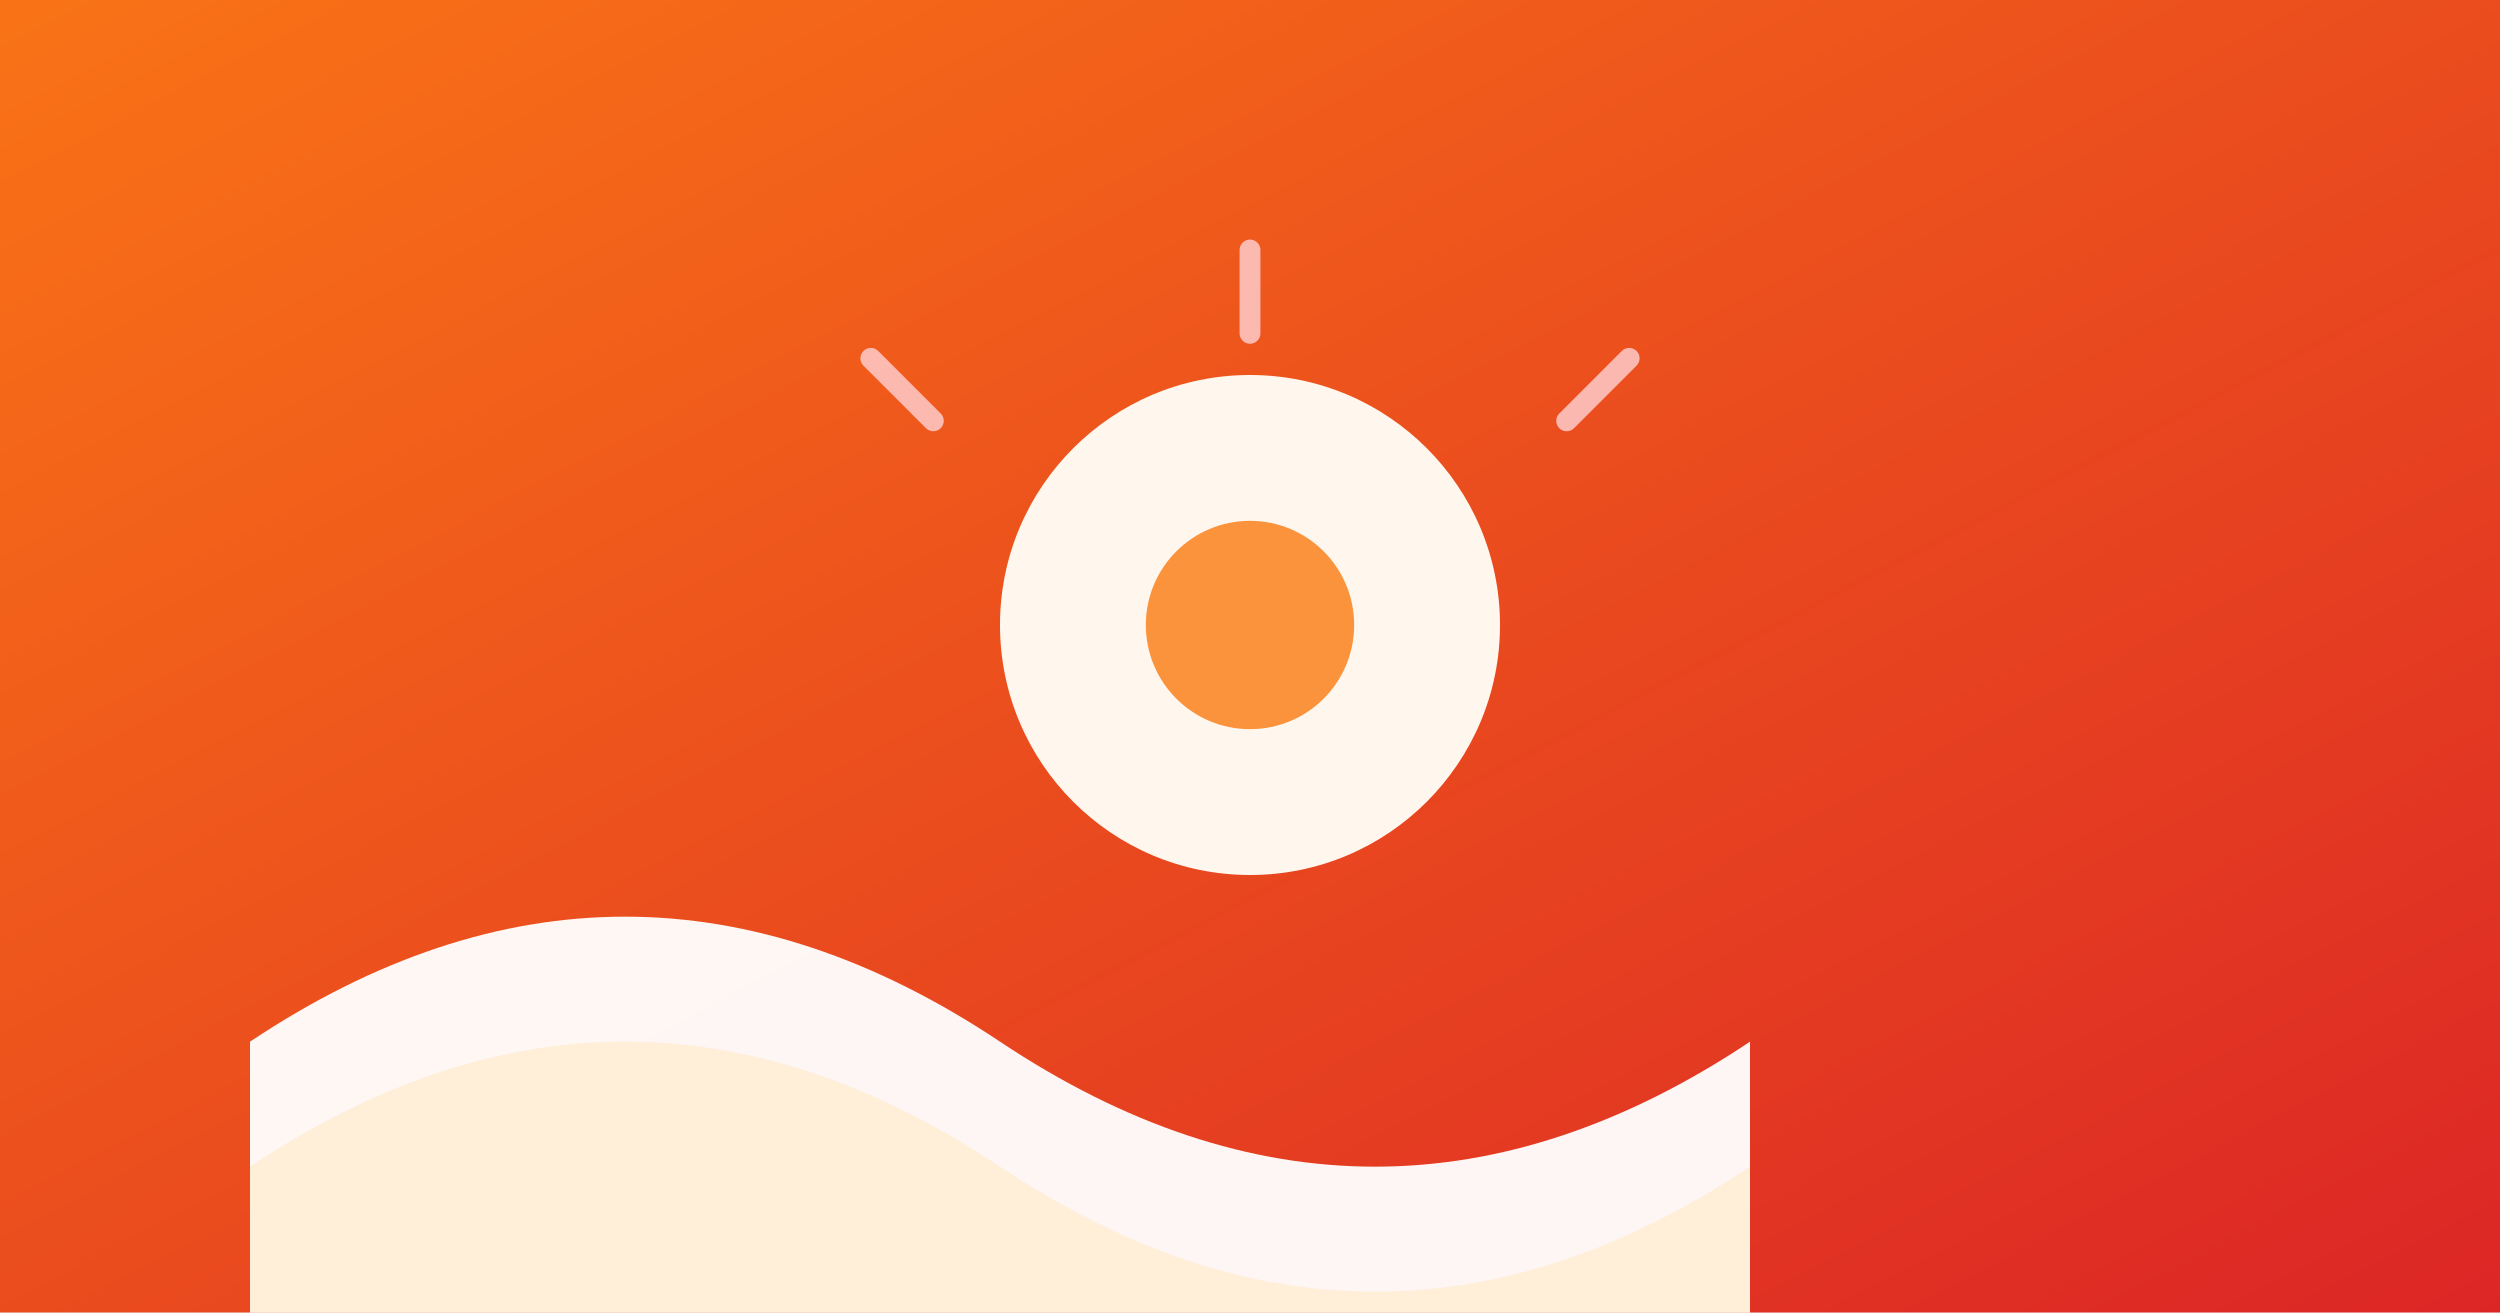
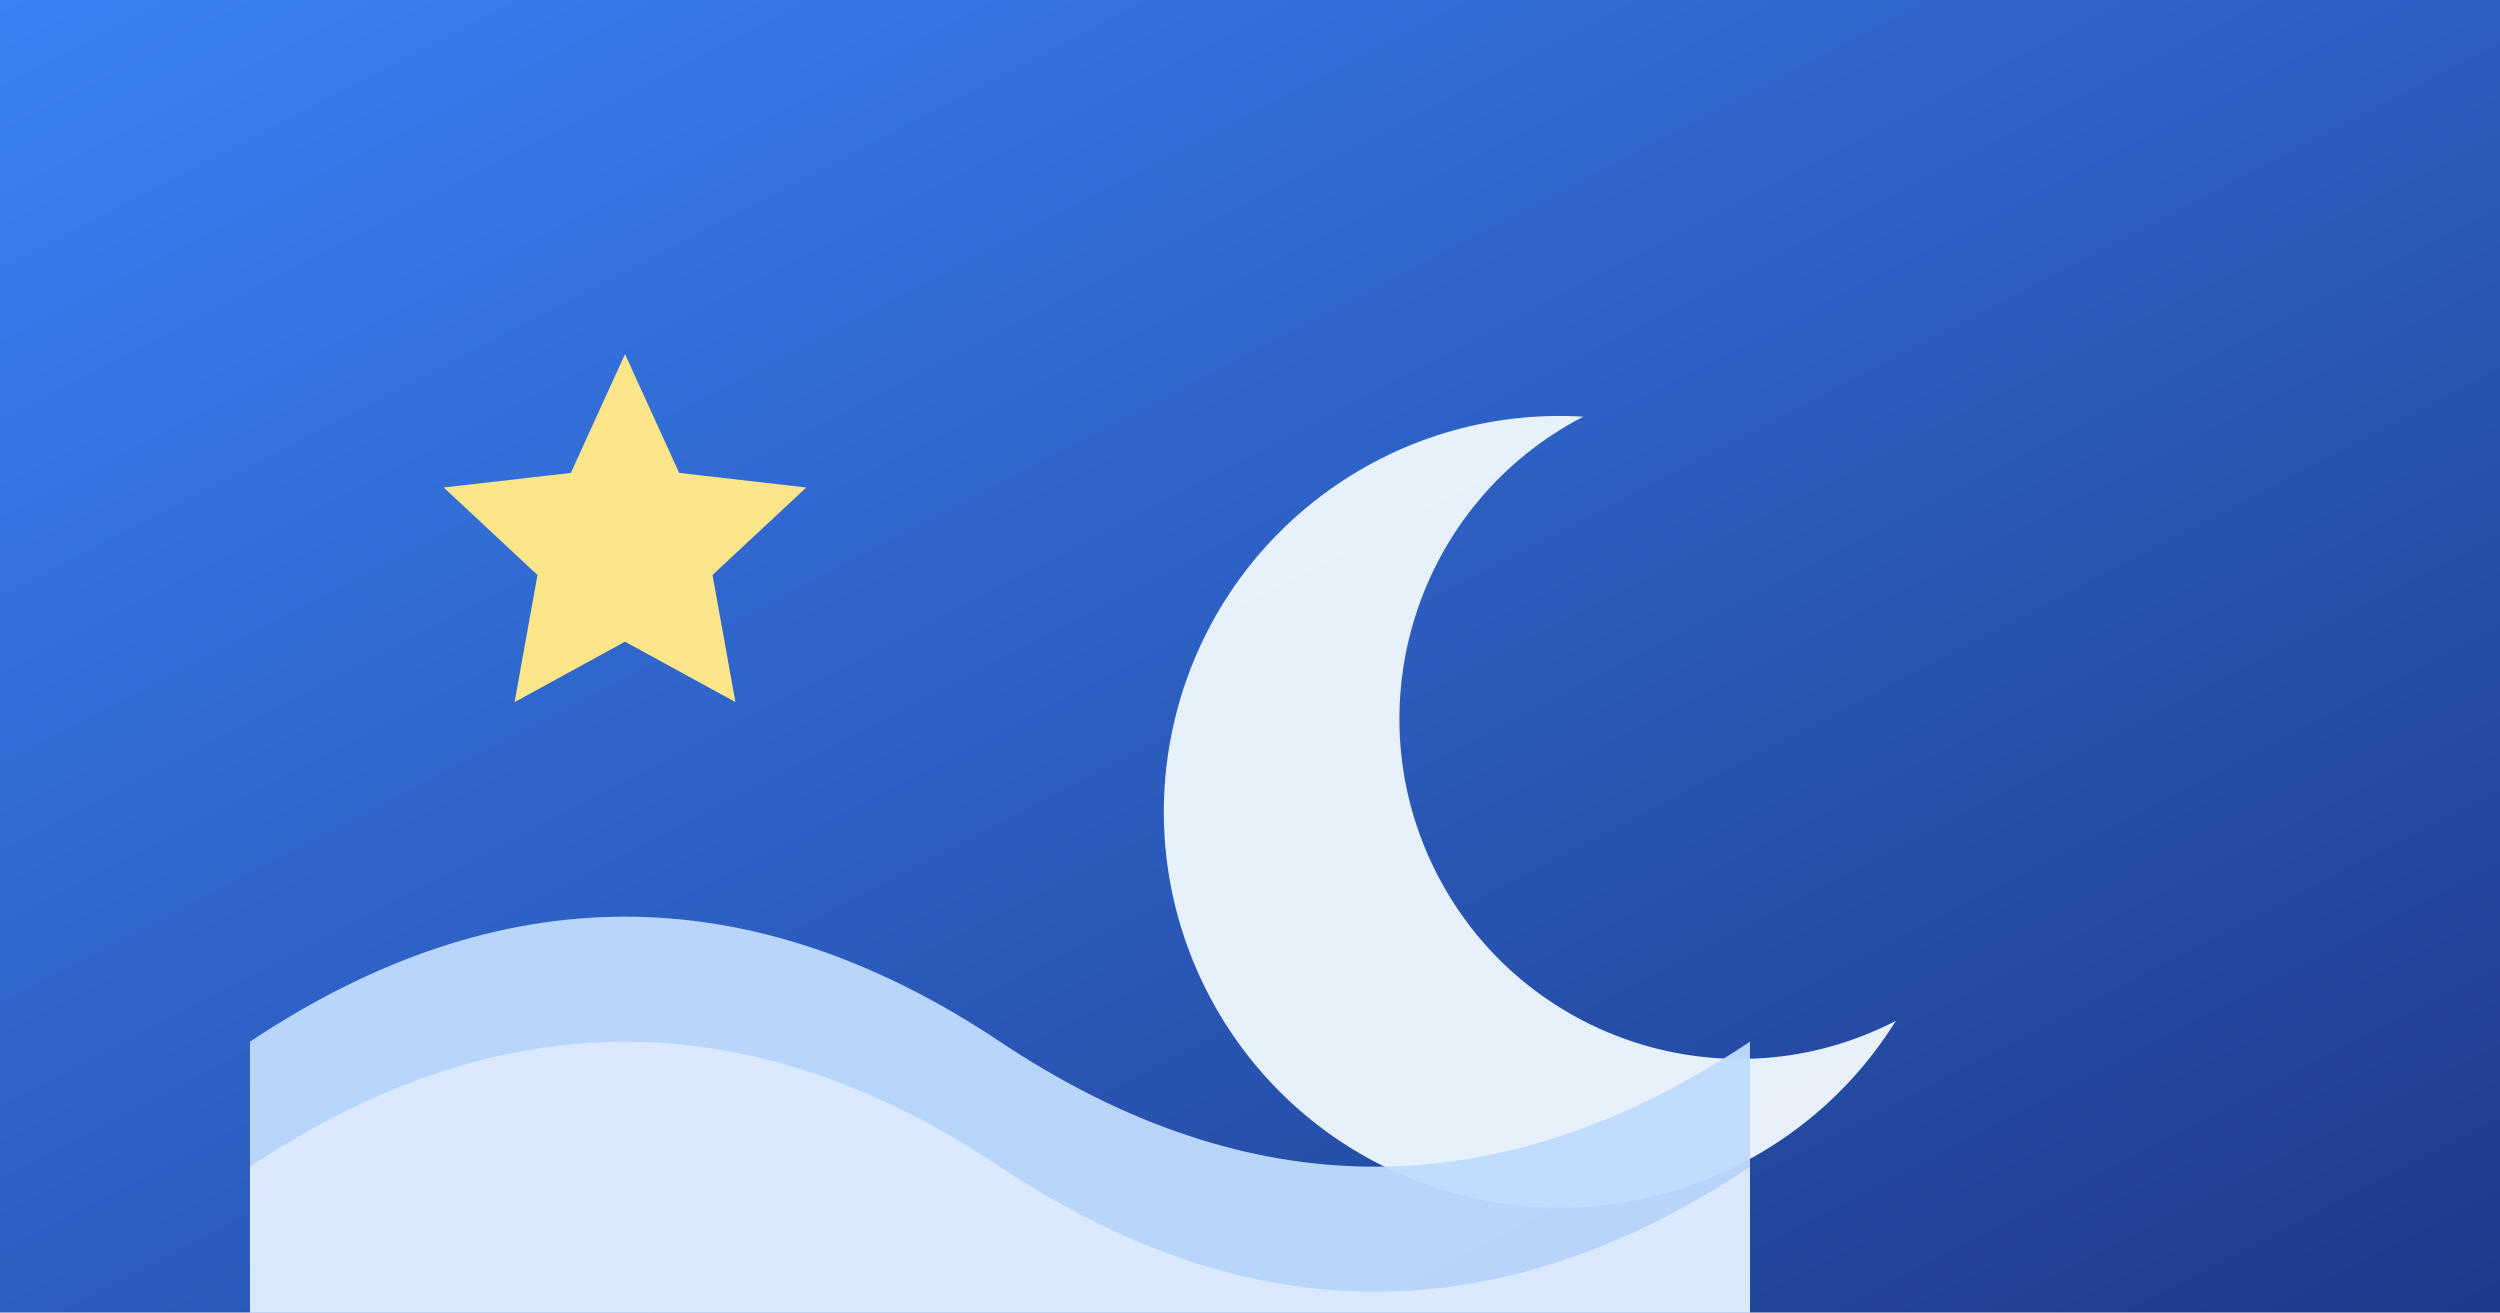
<svg xmlns="http://www.w3.org/2000/svg" viewBox="0 0 1200 630" role="img" aria-label="如何用 Markdown 写文章 封面">
  <defs>
-     <linearGradient id="g2" x1="0" y1="0" x2="1" y2="1">
-       <stop offset="0" stop-color="#f97316" />
-       <stop offset="1" stop-color="#dc2626" />
+     <linearGradient id="cg" x1="0" y1="0" x2="1" y2="1">
+       <stop offset="0" stop-color="#3b82f6" />
+       <stop offset="1" stop-color="#1e3a8a" />
    </linearGradient>
  </defs>
-   <rect width="1200" height="630" fill="url(#g2)" />
-   <g stroke="#fecaca" stroke-width="10" stroke-linecap="round" opacity="0.85">
-     <line x1="600" y1="120" x2="600" y2="160" />
-     <line x1="418" y1="172" x2="448" y2="202" />
-     <line x1="782" y1="172" x2="752" y2="202" />
-   </g>
-   <circle cx="600" cy="300" r="120" fill="#fff7ed" />
-   <circle cx="600" cy="300" r="50" fill="#fb923c" />
-   <path d="M120 500c120-80 240-80 360 0s240 80 360 0v130H120z" fill="#ffffff" opacity="0.95" />
-   <path d="M120 560c120-80 240-80 360 0s240 80 360 0v70H120z" fill="#ffedd5" opacity="0.9" />
+   <rect width="1200" height="630" fill="url(#cg)" />
+   <path d="M760 200a190 190 0 1 0 150 290 150 150 0 1 1-150-290z" fill="#f0f9ff" opacity="0.95" />
+   <path d="M300 170l26 57 61 7-45 42 11 61-53-29-53 29 11-61-45-42 61-7z" fill="#fde68a" />
+   <path d="M120 500c120-80 240-80 360 0s240 80 360 0v130H120z" fill="#bfdbfe" opacity="0.95" />
+   <path d="M120 560c120-80 240-80 360 0s240 80 360 0v70H120z" fill="#dbeafe" opacity="0.95" />
</svg>
